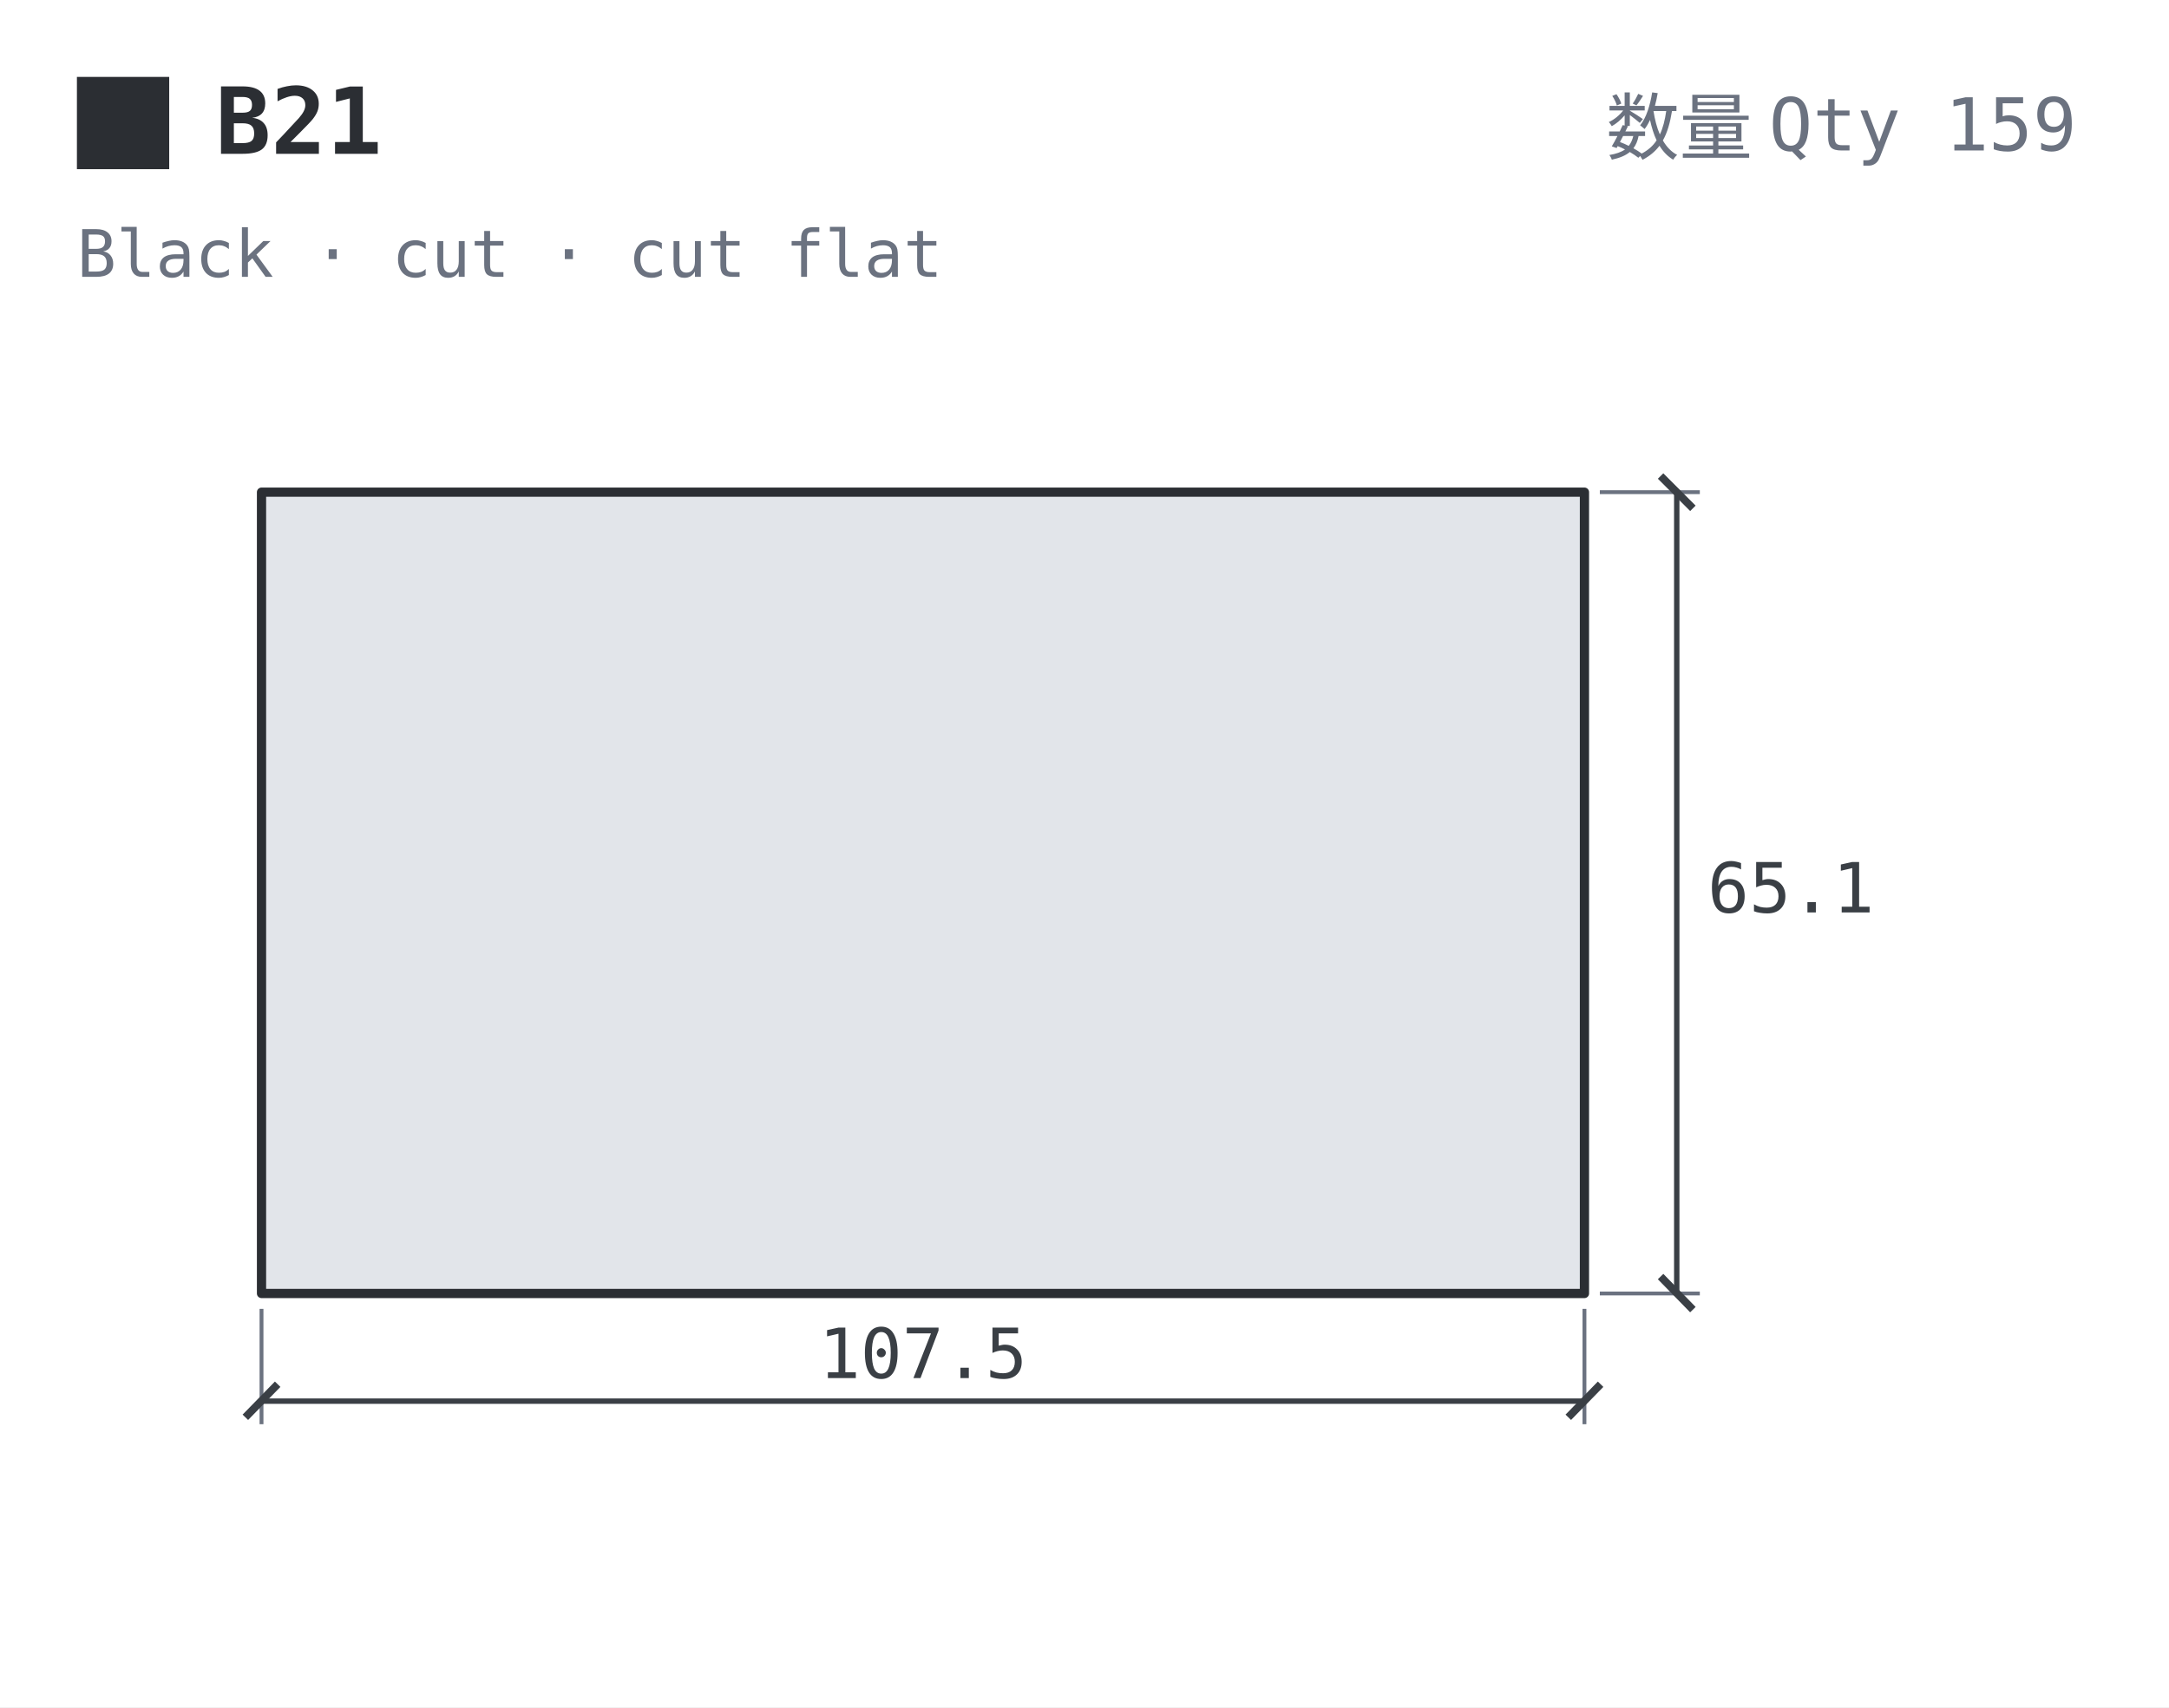
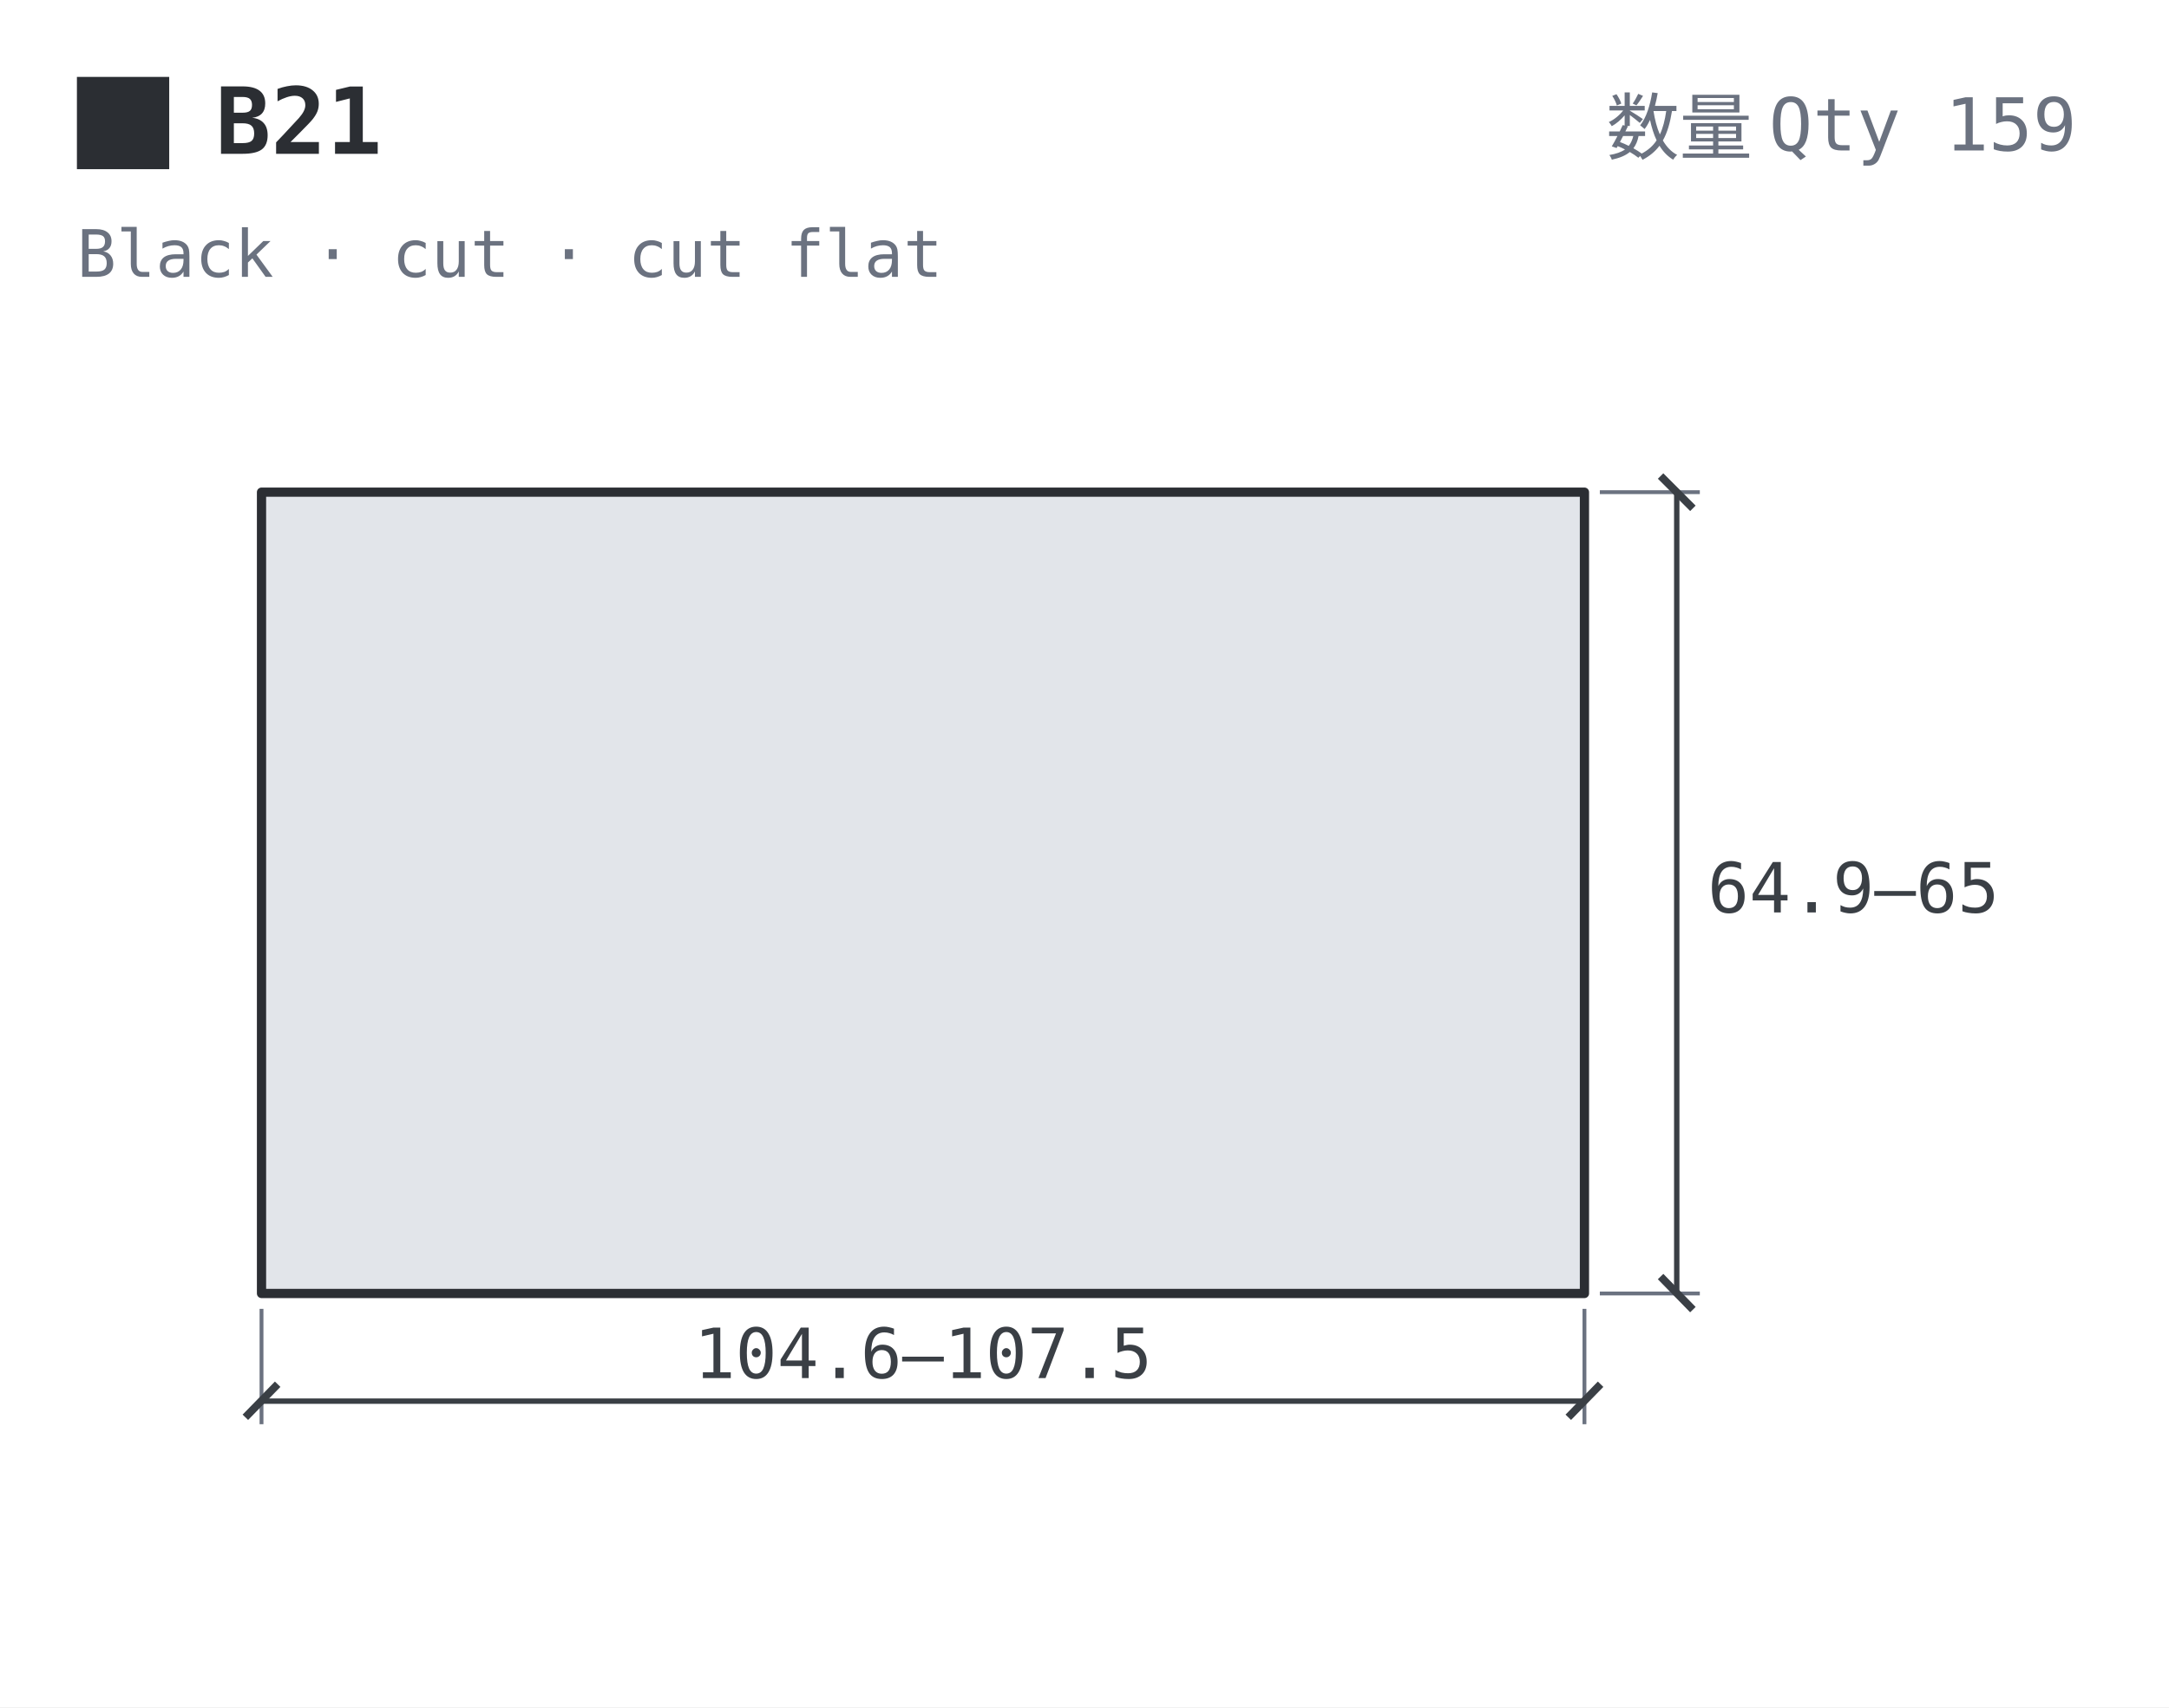
<svg xmlns="http://www.w3.org/2000/svg" viewBox="0 0 282 222" width="282" height="222">
  <rect width="282" height="222" fill="#ffffff" />
  <rect x="10.0" y="10.0" width="12.0" height="12.0" fill="#2b2e33" stroke="none" />
  <text x="28.0" y="20.0" font-family="ui-monospace,'SFMono-Regular',Menlo,Consolas,monospace" font-size="12" fill="#2b2e33" text-anchor="start" font-weight="600">B21</text>
  <text x="270.0" y="20.0" font-family="ui-monospace,'SFMono-Regular',Menlo,Consolas,monospace" font-size="9.5" fill="#6b7280" text-anchor="end">数量 Qty 159</text>
  <text x="10.0" y="36.0" font-family="ui-monospace,'SFMono-Regular',Menlo,Consolas,monospace" font-size="8.5" fill="#6b7280" text-anchor="start">Black · cut · cut flat</text>
  <polygon points="206.0,168.2 34.0,168.2 34.0,64.0 206.0,64.0" fill="#e2e5ea" stroke="#2b2e33" stroke-width="1.2" stroke-linejoin="round" />
  <line x1="34.0" y1="170.2" x2="34.0" y2="185.2" stroke="#6b7280" stroke-width="0.5" />
  <line x1="206.0" y1="170.2" x2="206.0" y2="185.2" stroke="#6b7280" stroke-width="0.5" />
  <line x1="34.0" y1="182.2" x2="206.0" y2="182.2" stroke="#3a3f45" stroke-width="0.7" />
  <line x1="31.9" y1="184.3" x2="36.1" y2="180.0" stroke="#3a3f45" stroke-width="1" />
  <line x1="203.9" y1="184.3" x2="208.1" y2="180.0" stroke="#3a3f45" stroke-width="1" />
-   <text x="120.0" y="179.2" font-family="ui-monospace,'SFMono-Regular',Menlo,Consolas,monospace" font-size="9" fill="#3a3f45" text-anchor="middle">107.5</text>
+   <text x="120.0" y="179.2" font-family="ui-monospace,'SFMono-Regular',Menlo,Consolas,monospace" font-size="9" fill="#3a3f45" text-anchor="middle">104.6–107.5</text>
  <line x1="208.0" y1="64.0" x2="221.0" y2="64.0" stroke="#6b7280" stroke-width="0.5" />
  <line x1="208.0" y1="168.2" x2="221.0" y2="168.2" stroke="#6b7280" stroke-width="0.5" />
  <line x1="218.0" y1="64.0" x2="218.0" y2="168.2" stroke="#3a3f45" stroke-width="0.7" />
  <line x1="215.9" y1="61.9" x2="220.1" y2="66.1" stroke="#3a3f45" stroke-width="1" />
  <line x1="215.9" y1="166.0" x2="220.1" y2="170.3" stroke="#3a3f45" stroke-width="1" />
-   <text x="222.0" y="116.1" font-family="ui-monospace,'SFMono-Regular',Menlo,Consolas,monospace" font-size="9" fill="#3a3f45" text-anchor="start" dominant-baseline="middle">65.1</text>
+   <text x="222.0" y="116.1" font-family="ui-monospace,'SFMono-Regular',Menlo,Consolas,monospace" font-size="9" fill="#3a3f45" text-anchor="start" dominant-baseline="middle">64.9–65</text>
</svg>
